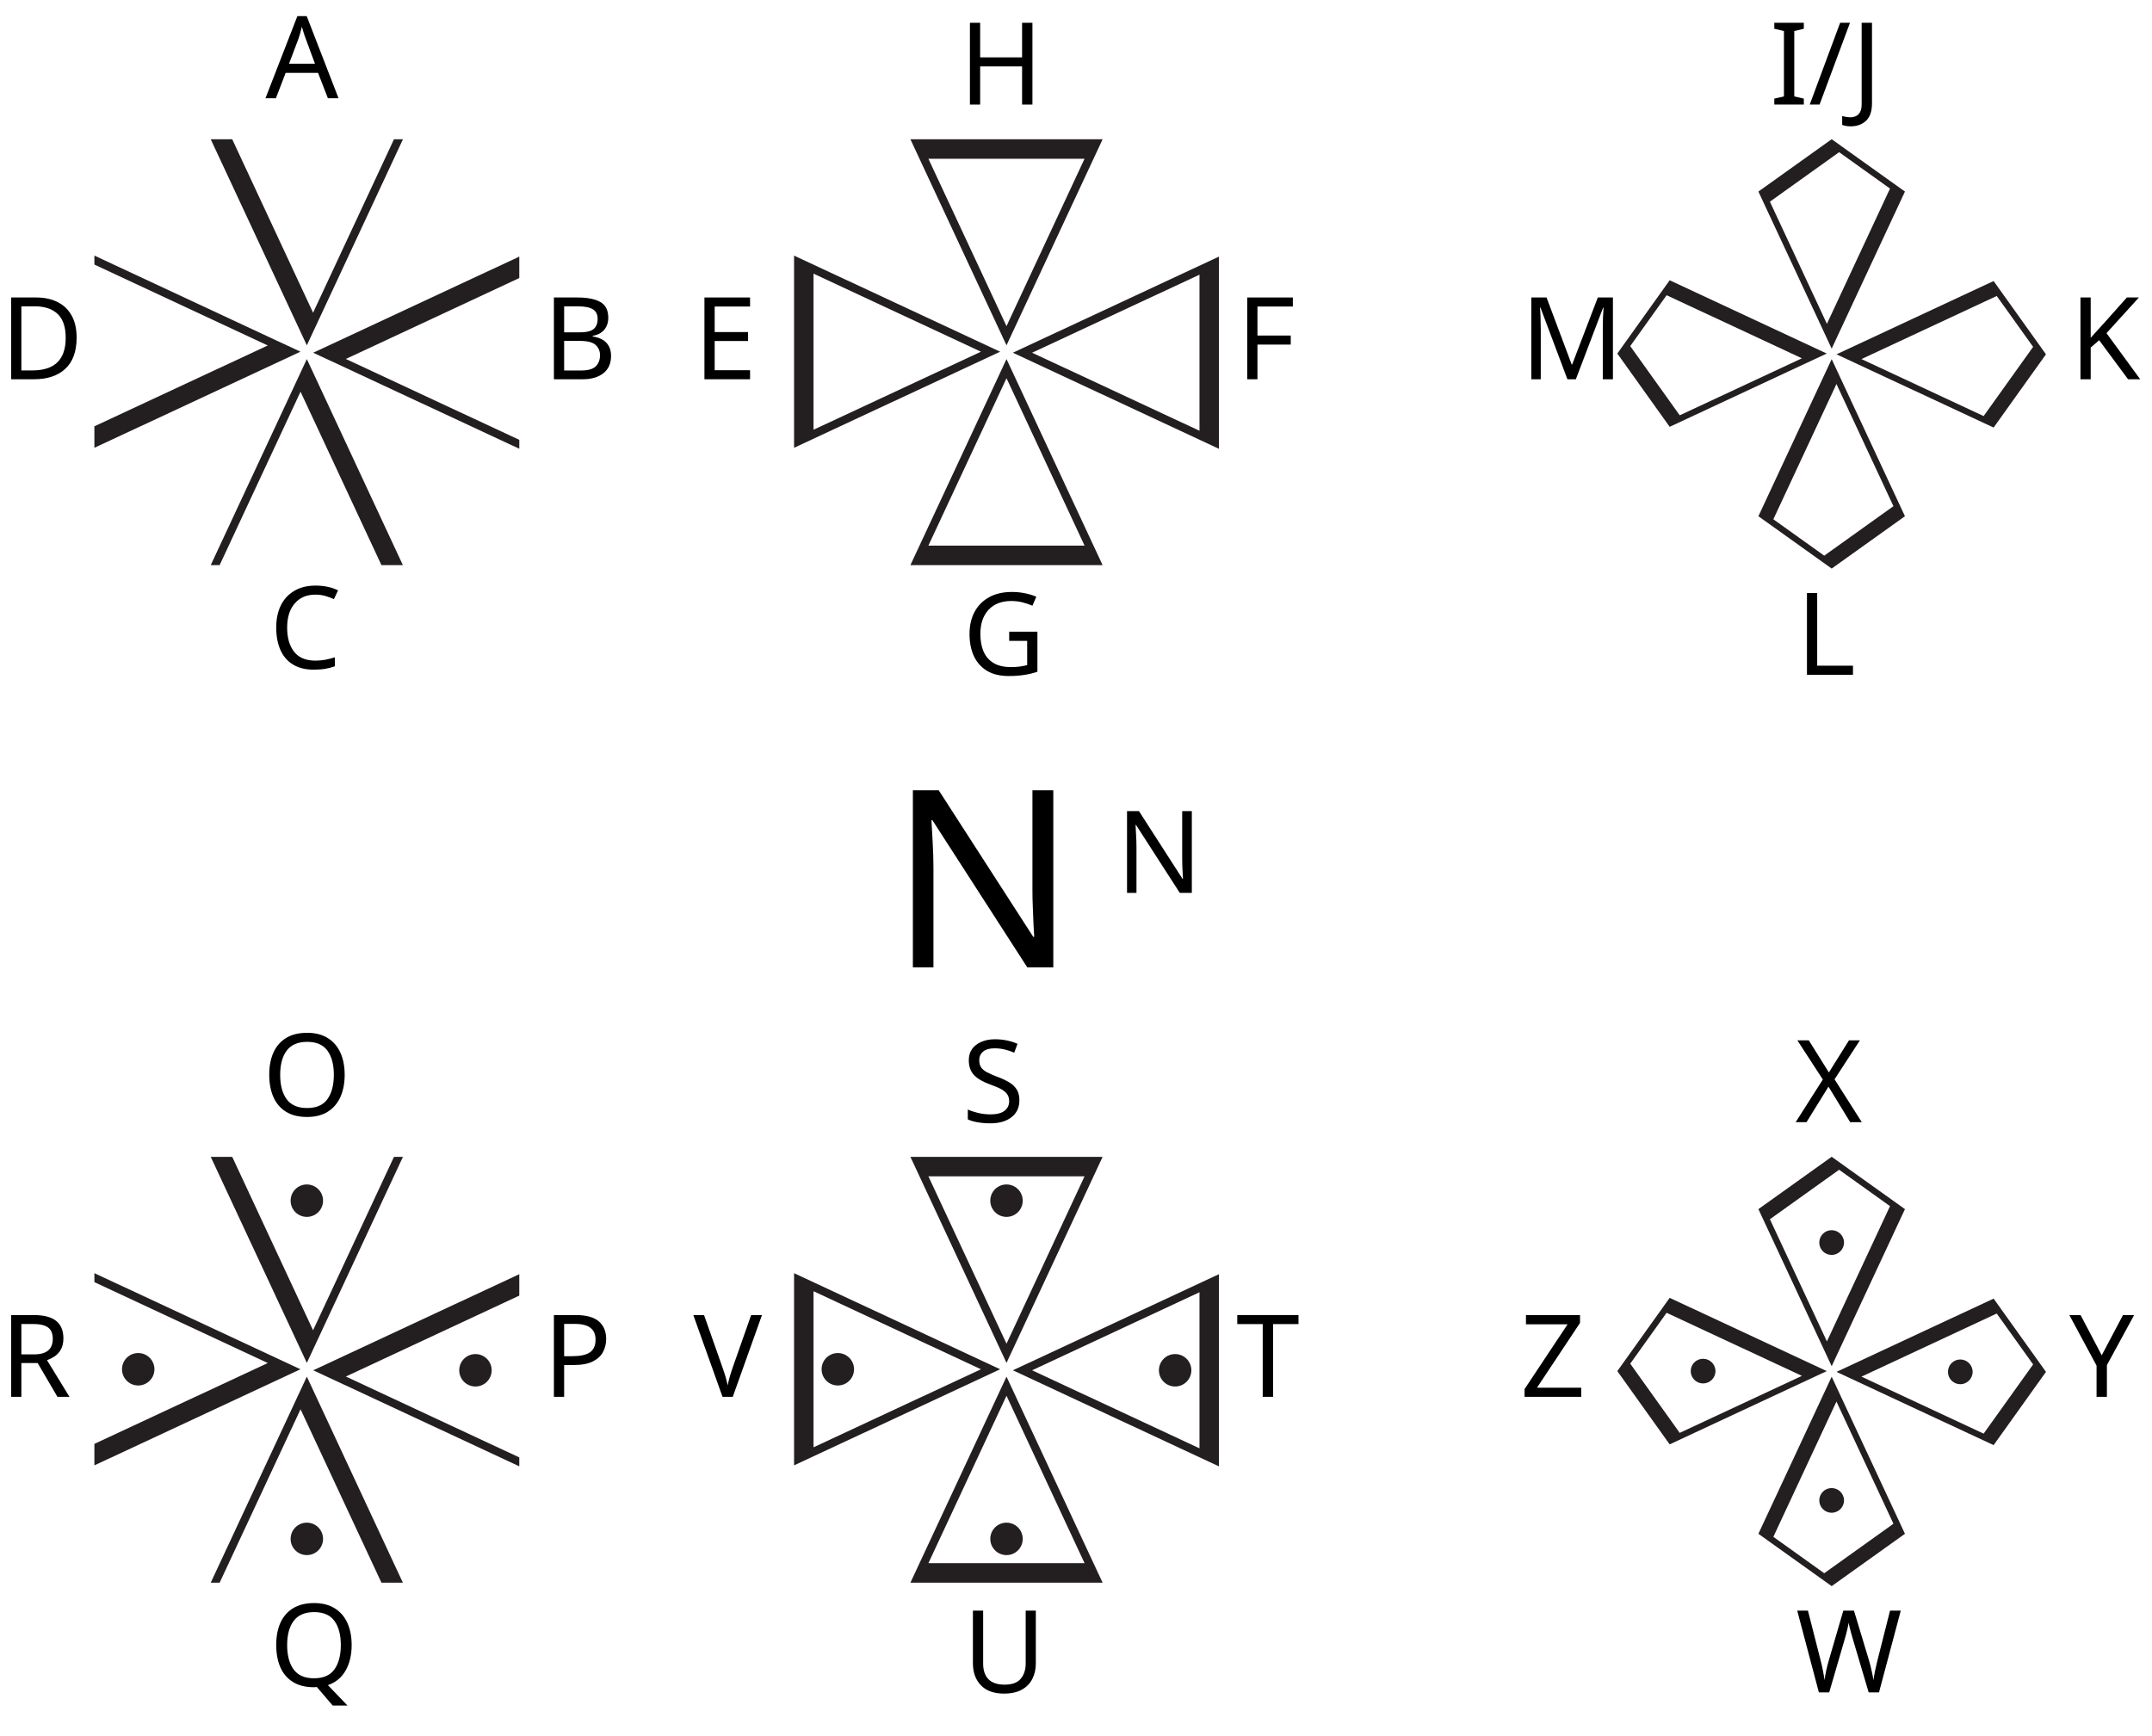
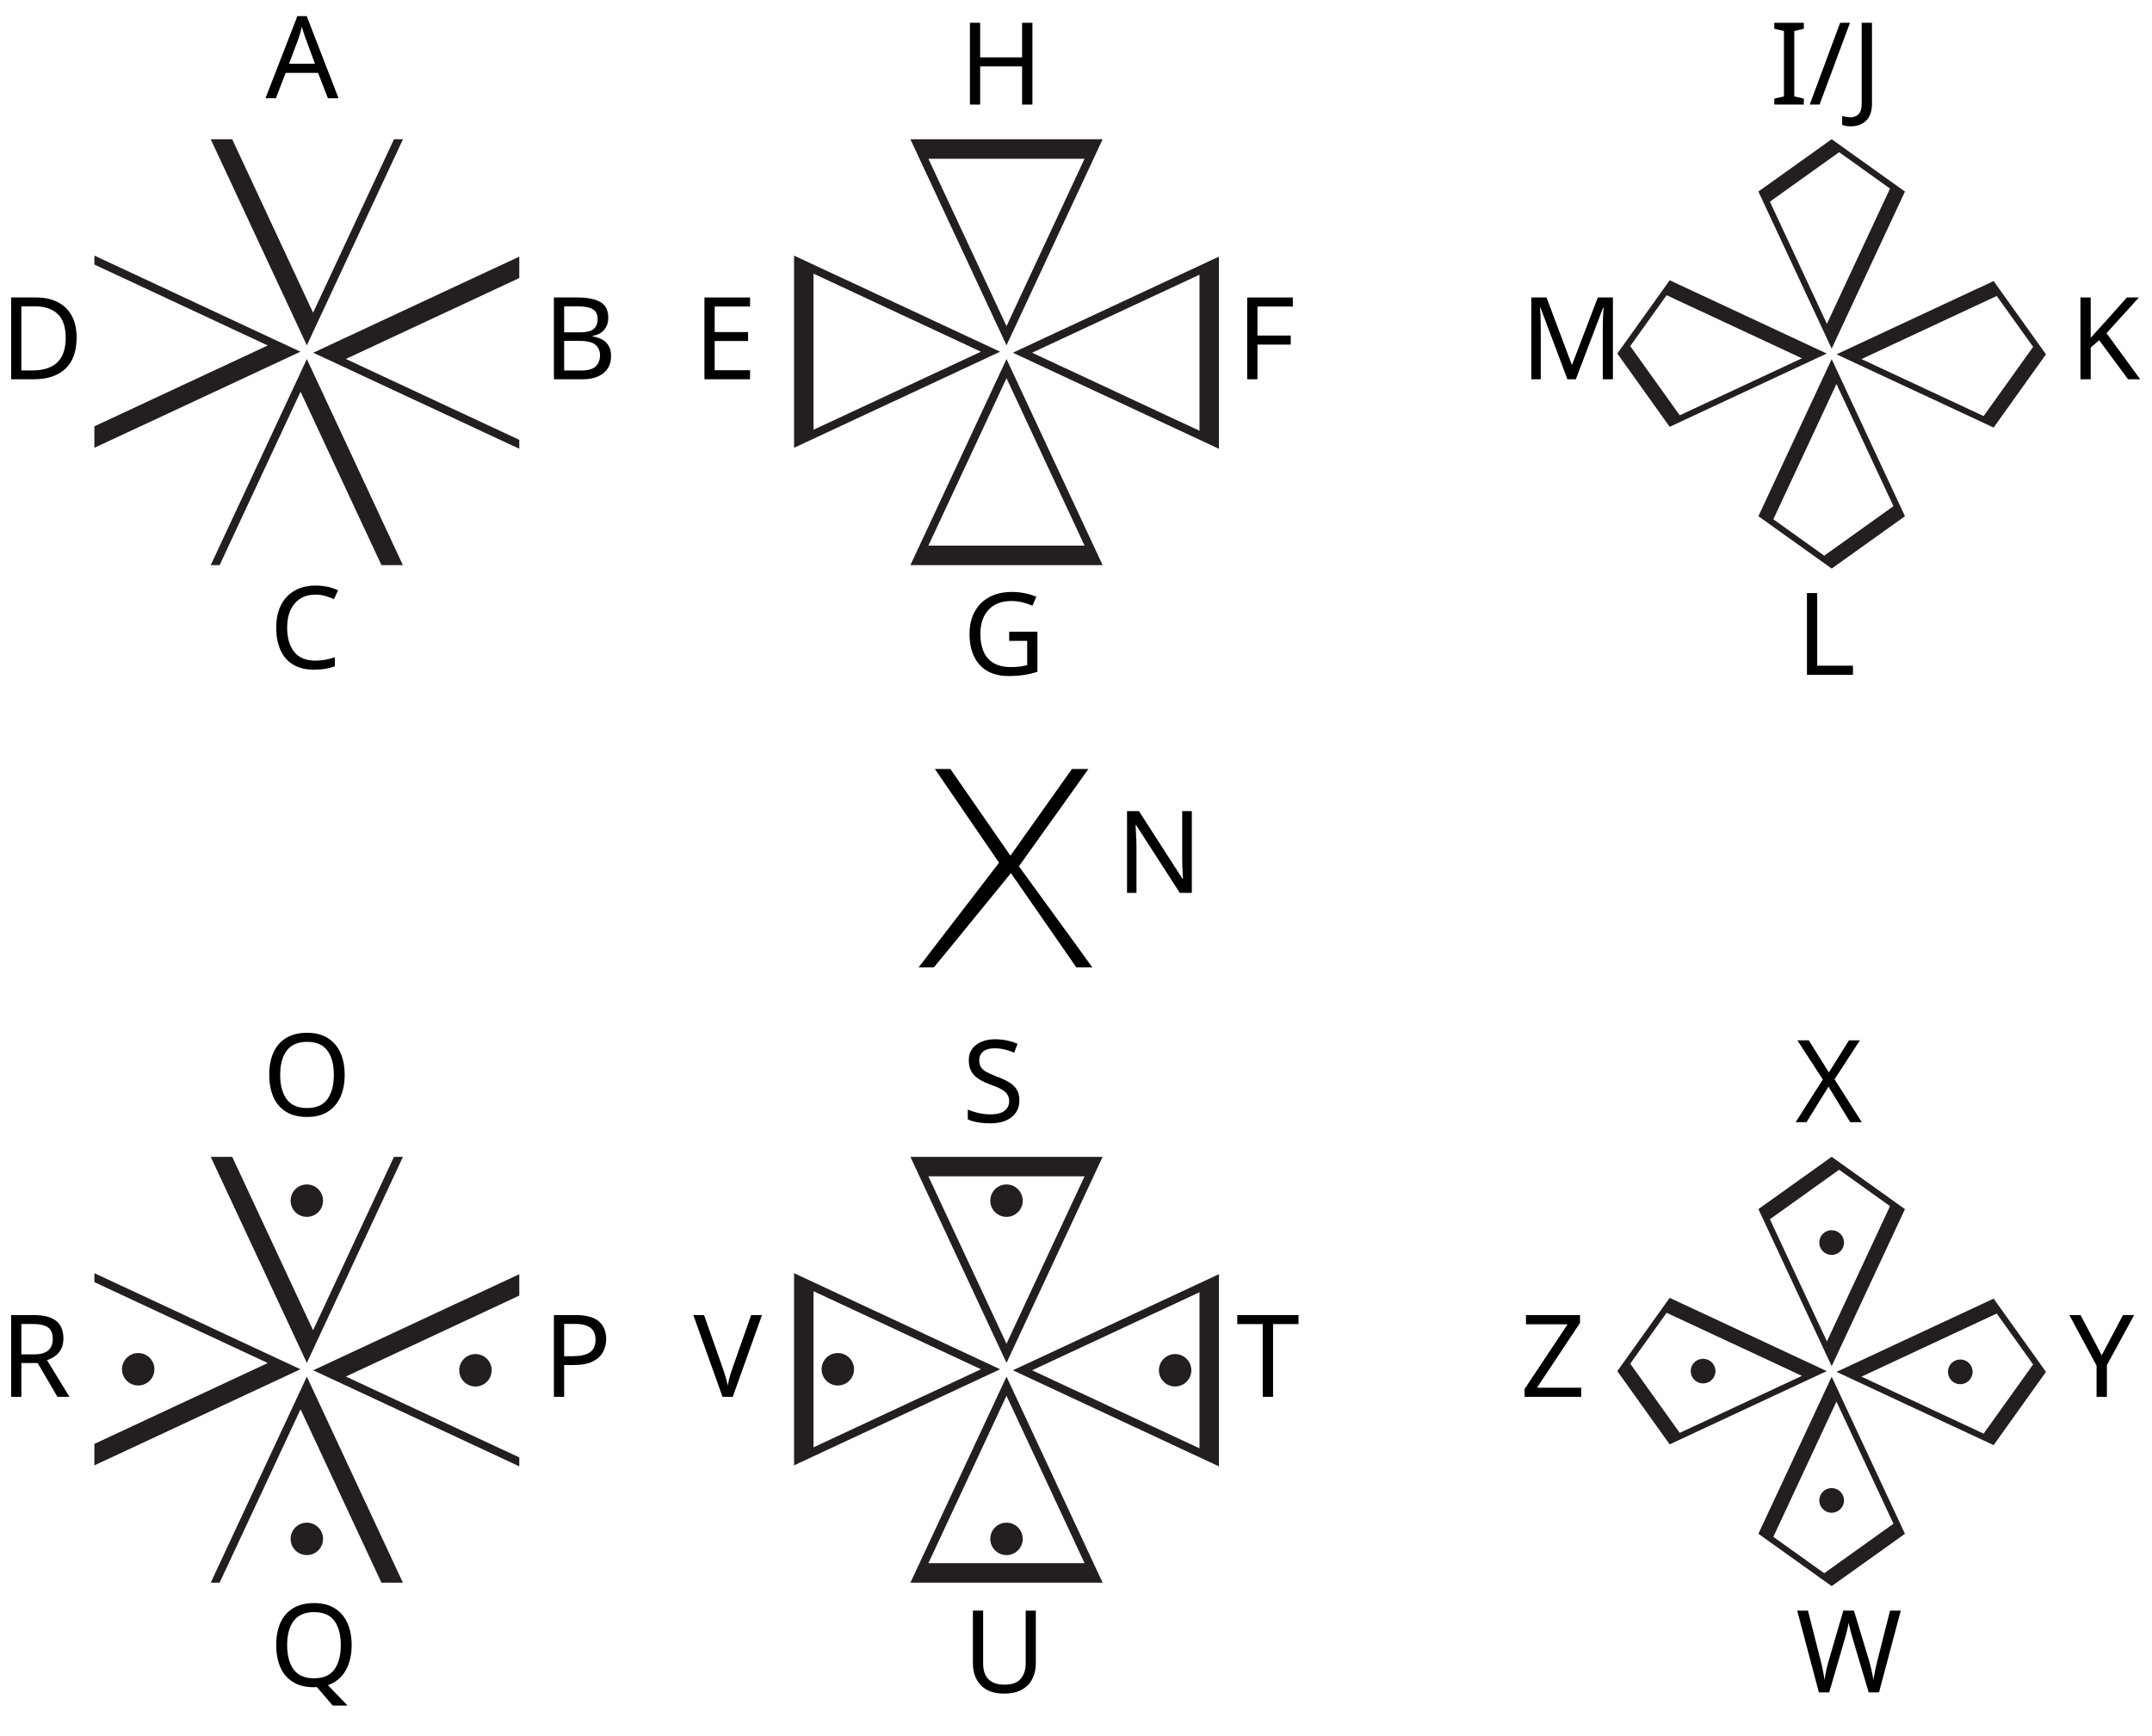
- <svg xmlns="http://www.w3.org/2000/svg" version="1.1" id="ModelSketch_x5F_Visible" x="0px" y="0px" width="338.33px" height="272.89px" viewBox="0 0 338.33 272.89" enable-background="new 0 0 338.33 272.89" xml:space="preserve">
+ <svg xmlns="http://www.w3.org/2000/svg" version="1.1" id="ModelSketch_x5F_Visible" x="0px" y="0px" width="338.33px" height="272.891px" viewBox="0 0 338.33 272.891" enable-background="new 0 0 338.33 272.891" xml:space="preserve">
  <g id="Diamonds">
    <g>
-       <path fill="#231F20" d="M287.97,21.89l-11.52,8.23l11.52,24.7l11.52-24.7L287.97,21.89z M287.22,50.92l-8.96-19.21l10.88-7.78    l8,5.72L287.22,50.92z" />
+       <path fill="#231F20" d="M287.97,21.89l-11.52,8.229l11.52,24.7l11.521-24.7L287.97,21.89z M287.22,50.92l-8.96-19.21l10.88-7.779    l8,5.72L287.22,50.92z" />
    </g>
    <g>
-       <path fill="#231F20" d="M287.97,56.47l-11.52,24.7l11.52,8.23l11.52-8.23L287.97,56.47z M286.8,87.37l-8-5.72l9.92-21.27    l8.96,19.21L286.8,87.37z" />
+       <path fill="#231F20" d="M287.97,56.469l-11.52,24.7l11.52,8.23l11.521-8.23L287.97,56.469z M286.8,87.37l-8-5.72l9.92-21.271    l8.961,19.21L286.8,87.37z" />
    </g>
    <g>
-       <path fill="#231F20" d="M313.43,44.19l-24.7,11.52l24.7,11.52l8.23-11.52L313.43,44.19z M311.86,65.42l-19.21-8.96l21.27-9.92    l5.72,8L311.86,65.42z" />
+       <path fill="#231F20" d="M313.431,44.19l-24.701,11.52l24.701,11.521l8.229-11.521L313.431,44.19z M311.86,65.42l-19.211-8.96    l21.271-9.92l5.72,8L311.86,65.42z" />
    </g>
    <g>
-       <path fill="#231F20" d="M262.5,44.07l-8.23,11.52l8.23,11.52l24.7-11.52L262.5,44.07z M256.3,54.42l5.72-8l21.27,9.92l-19.21,8.96    L256.3,54.42z" />
+       <path fill="#231F20" d="M262.5,44.07l-8.229,11.52L262.5,67.11l24.7-11.521L262.5,44.07z M256.3,54.42l5.721-8l21.27,9.92    l-19.21,8.96L256.3,54.42z" />
    </g>
-     <text transform="matrix(1 0 0 1 278.2305 16.4424)" font-family="'Arial-BoldMT'" font-size="18">I/J</text>
-     <text transform="matrix(1 0 0 1 325.3335 59.6343)" font-family="'Arial-BoldMT'" font-size="18">K</text>
-     <text transform="matrix(1 0 0 1 282.333 106.1089)" font-family="'Arial-BoldMT'" font-size="18">L</text>
-     <text transform="matrix(1 0 0 1 239 59.6343)" font-family="'Arial-BoldMT'" font-size="18">M</text>
+     <text transform="matrix(1 0 0 1 278.2305 16.4421)" font-family="'Arial-BoldMT'" font-size="18">I/J</text>
+     <text transform="matrix(1 0 0 1 325.333 59.6345)" font-family="'Arial-BoldMT'" font-size="18">K</text>
+     <text transform="matrix(1 0 0 1 282.333 106.1091)" font-family="'Arial-BoldMT'" font-size="18">L</text>
+     <text transform="matrix(1 0 0 1 239 59.6345)" font-family="'Arial-BoldMT'" font-size="18">M</text>
  </g>
  <g id="Triangles">
    <g>
-       <path fill="#231F20" d="M158.24,56.46l-15.11,32.4h30.22L158.24,56.46z M158.24,59.47l12.27,26.32h-24.55L158.24,59.47z" />
+       <path fill="#231F20" d="M158.24,56.46l-15.11,32.4h30.221L158.24,56.46z M158.24,59.469l12.27,26.32h-24.55L158.24,59.469z" />
    </g>
    <g>
      <path fill="#231F20" d="M124.84,40.19v30.22l32.4-15.11L124.84,40.19z M127.9,43.03l26.32,12.27L127.9,67.57V43.03z" />
    </g>
    <g>
-       <path fill="#231F20" d="M159.24,55.46l32.4,15.11V40.35L159.24,55.46z M188.58,67.73l-26.32-12.27l26.32-12.27V67.73z" />
+       <path fill="#231F20" d="M159.24,55.46l32.399,15.11V40.35L159.24,55.46z M188.58,67.73L162.26,55.46l26.32-12.27V67.73    L188.58,67.73z" />
    </g>
    <g>
-       <path fill="#231F20" d="M143.13,21.9l15.11,32.4l15.11-32.4H143.13z M145.96,24.96h24.55l-12.27,26.32L145.96,24.96z" />
+       <path fill="#231F20" d="M143.13,21.9L158.24,54.3l15.11-32.399H143.13z M145.96,24.96h24.55l-12.27,26.32L145.96,24.96z" />
    </g>
-     <text transform="matrix(1 0 0 1 150.7373 16.4424)" font-family="'Arial-BoldMT'" font-size="18">H</text>
-     <text transform="matrix(1 0 0 1 194.3335 59.6343)" font-family="'Arial-BoldMT'" font-size="18">F</text>
-     <text transform="matrix(1 0 0 1 151.333 106.1089)" font-family="'Arial-BoldMT'" font-size="18">G</text>
-     <text transform="matrix(1 0 0 1 109 59.6343)" font-family="'Arial-BoldMT'" font-size="18">E</text>
-     <text transform="matrix(1 0 0 1 175.438 140.3965)" font-family="'Arial-BoldMT'" font-size="18">N</text>
+     <text transform="matrix(1 0 0 1 150.7373 16.4421)" font-family="'Arial-BoldMT'" font-size="18">H</text>
+     <text transform="matrix(1 0 0 1 194.333 59.6345)" font-family="'Arial-BoldMT'" font-size="18">F</text>
+     <text transform="matrix(1 0 0 1 151.333 106.1091)" font-family="'Arial-BoldMT'" font-size="18">G</text>
+     <text transform="matrix(1 0 0 1 109 59.6345)" font-family="'Arial-BoldMT'" font-size="18">E</text>
+     <text transform="matrix(1 0 0 1 175.4385 140.3962)" font-family="'Arial-BoldMT'" font-size="18">N</text>
  </g>
  <g id="V">
    <g>
      <polygon fill="#231F20" points="14.84,40.19 47.24,55.3 14.84,70.41 14.84,67.03 42.1,54.32 14.84,41.6   " />
    </g>
    <g>
      <polygon fill="#231F20" points="59.97,88.86 47.25,61.59 34.53,88.86 33.13,88.86 48.24,56.46 63.34,88.86   " />
    </g>
    <g>
-       <polygon fill="#231F20" points="81.64,43.72 54.37,56.44 81.64,69.16 81.64,70.56 49.24,55.46 81.64,40.35   " />
+       <polygon fill="#231F20" points="81.64,43.719 54.37,56.44 81.64,69.16 81.64,70.56 49.24,55.46 81.64,40.35   " />
    </g>
    <g>
      <polygon fill="#231F20" points="63.35,21.9 61.94,21.9 49.22,49.17 36.51,21.9 33.13,21.9 48.24,54.3   " />
    </g>
-     <text transform="matrix(1 0 0 1 41.7373 15.4424)" font-family="'Arial-BoldMT'" font-size="18">A</text>
-     <text transform="matrix(1 0 0 1 85.3335 59.6343)" font-family="'Arial-BoldMT'" font-size="18">B</text>
-     <text transform="matrix(1 0 0 1 42.333 105.1089)" font-family="'Arial-BoldMT'" font-size="18">C</text>
-     <text transform="matrix(1 0 0 1 0 59.6343)" font-family="'Arial-BoldMT'" font-size="18">D</text>
+     <text transform="matrix(1 0 0 1 41.7373 15.4421)" font-family="'Arial-BoldMT'" font-size="18">A</text>
+     <text transform="matrix(1 0 0 1 85.3335 59.6345)" font-family="'Arial-BoldMT'" font-size="18">B</text>
+     <text transform="matrix(1 0 0 1 42.333 105.1091)" font-family="'Arial-BoldMT'" font-size="18">C</text>
+     <text transform="matrix(1 0 0 1 0 59.6345)" font-family="'Arial-BoldMT'" font-size="18">D</text>
  </g>
  <g id="Diamonds_copy">
    <g>
-       <path fill="#231F20" d="M289.91,195.38c0-1.07-0.87-1.95-1.95-1.95c-1.07,0-1.94,0.87-1.94,1.95s0.87,1.94,1.94,1.94    C289.04,197.32,289.91,196.45,289.91,195.38L289.91,195.38z" />
-       <path fill="#231F20" d="M287.97,181.89l-11.52,8.23l11.52,24.7l11.52-24.7L287.97,181.89z M287.22,210.92l-8.96-19.21l10.88-7.78    l8,5.72L287.22,210.92z" />
+       <path fill="#231F20" d="M289.91,195.38c0-1.069-0.87-1.949-1.95-1.949c-1.07,0-1.939,0.869-1.939,1.949s0.869,1.94,1.939,1.94    C289.04,197.32,289.91,196.45,289.91,195.38L289.91,195.38z" />
+       <path fill="#231F20" d="M287.97,181.89l-11.52,8.229l11.52,24.7l11.521-24.7L287.97,181.89z M287.22,210.92l-8.96-19.21    l10.88-7.779l8,5.72L287.22,210.92z" />
    </g>
    <g>
-       <path fill="#231F20" d="M289.91,235.92c0-1.07-0.87-1.94-1.95-1.94c-1.07,0-1.94,0.87-1.94,1.94s0.87,1.94,1.94,1.94    C289.04,237.86,289.91,236.99,289.91,235.92L289.91,235.92z" />
-       <path fill="#231F20" d="M287.97,216.47l-11.52,24.7l11.52,8.23l11.52-8.23L287.97,216.47z M286.8,247.37l-8-5.72l9.92-21.27    l8.96,19.21L286.8,247.37z" />
+       <path fill="#231F20" d="M289.91,235.92c0-1.069-0.87-1.939-1.95-1.939c-1.07,0-1.939,0.87-1.939,1.939    c0,1.07,0.869,1.94,1.939,1.94C289.04,237.86,289.91,236.99,289.91,235.92L289.91,235.92z" />
+       <path fill="#231F20" d="M287.97,216.47l-11.52,24.699l11.52,8.23l11.521-8.23L287.97,216.47z M286.8,247.37l-8-5.72l9.92-21.271    l8.961,19.21L286.8,247.37z" />
    </g>
    <g>
-       <path fill="#231F20" d="M310.13,215.71c0-1.07-0.87-1.95-1.94-1.95c-1.07,0-1.94,0.87-1.94,1.95s0.87,1.94,1.94,1.94    C309.25,217.65,310.13,216.78,310.13,215.71L310.13,215.71z" />
-       <path fill="#231F20" d="M313.43,204.19l-24.7,11.52l24.7,11.52l8.23-11.52L313.43,204.19z M311.86,225.42l-19.21-8.96l21.27-9.92    l5.72,8L311.86,225.42z" />
+       <path fill="#231F20" d="M310.13,215.71c0-1.069-0.87-1.95-1.939-1.95c-1.07,0-1.94,0.87-1.94,1.95s0.87,1.94,1.94,1.94    C309.25,217.65,310.13,216.78,310.13,215.71L310.13,215.71z" />
+       <path fill="#231F20" d="M313.431,204.19l-24.701,11.52l24.701,11.521l8.229-11.521L313.431,204.19z M311.86,225.42l-19.211-8.96    l21.271-9.92l5.72,8L311.86,225.42z" />
    </g>
    <g>
-       <path fill="#231F20" d="M269.7,215.59c0-1.07-0.87-1.94-1.95-1.94s-1.94,0.87-1.94,1.94s0.87,1.94,1.94,1.94    S269.7,216.66,269.7,215.59L269.7,215.59z" />
-       <path fill="#231F20" d="M262.5,204.07l-8.23,11.52l8.23,11.52l24.7-11.52L262.5,204.07z M256.3,214.42l5.72-8l21.27,9.92    l-19.21,8.96L256.3,214.42z" />
+       <path fill="#231F20" d="M269.7,215.59c0-1.069-0.87-1.939-1.95-1.939s-1.94,0.87-1.94,1.939c0,1.07,0.871,1.94,1.94,1.94    S269.7,216.66,269.7,215.59L269.7,215.59z" />
+       <path fill="#231F20" d="M262.5,204.07l-8.229,11.52l8.229,11.521l24.7-11.521L262.5,204.07z M256.3,214.42l5.721-8l21.27,9.92    l-19.21,8.96L256.3,214.42z" />
    </g>
-     <text transform="matrix(1 0 0 1 282.2339 176.4424)" font-family="'Arial-BoldMT'" font-size="18">X</text>
-     <text transform="matrix(1 0 0 1 325.3335 219.6343)" font-family="'Arial-BoldMT'" font-size="18">Y</text>
-     <text transform="matrix(1 0 0 1 282.333 266.1089)" font-family="'Arial-BoldMT'" font-size="18">W</text>
-     <text transform="matrix(1 0 0 1 239 219.6343)" font-family="'Arial-BoldMT'" font-size="18">Z</text>
-     <text transform="matrix(1 0 0 1 139.7378 152.1021)" font-family="'KnightsTemplar'" font-size="39">N</text>
+     <text transform="matrix(1 0 0 1 282.2334 176.4421)" font-family="'Arial-BoldMT'" font-size="18">X</text>
+     <text transform="matrix(1 0 0 1 325.333 219.6345)" font-family="'Arial-BoldMT'" font-size="18">Y</text>
+     <text transform="matrix(1 0 0 1 282.333 266.1091)" font-family="'Arial-BoldMT'" font-size="18">W</text>
+     <text transform="matrix(1 0 0 1 239 219.6345)" font-family="'Arial-BoldMT'" font-size="18">Z</text>
+     <g enable-background="new    ">
+       <path d="M149.412,120.91l9.445,13.635l9.674-13.635h2.589l-10.93,15.311c7.693,10.563,11.54,15.856,11.54,15.882h-2.513    l-10.283-14.815c-8.049,9.877-12.086,14.815-12.111,14.815h-2.399l12.645-16.453l-10.093-14.739h0.381H149.412z" />
+     </g>
  </g>
  <g id="Triangles_copy">
    <g>
-       <path fill="#231F20" d="M160.79,241.97c0-1.41-1.14-2.55-2.55-2.55s-2.55,1.14-2.55,2.55c0,1.41,1.14,2.55,2.55,2.55    S160.79,243.38,160.79,241.97L160.79,241.97z" />
-       <path fill="#231F20" d="M158.24,216.46l-15.11,32.4h30.22L158.24,216.46z M158.24,219.47l12.27,26.32h-24.55L158.24,219.47z" />
+       <path fill="#231F20" d="M160.79,241.97c0-1.41-1.14-2.551-2.55-2.551c-1.41,0-2.55,1.141-2.55,2.551c0,1.409,1.14,2.55,2.55,2.55    C159.65,244.52,160.79,243.38,160.79,241.97L160.79,241.97z" />
+       <path fill="#231F20" d="M158.24,216.46l-15.11,32.4h30.221L158.24,216.46z M158.24,219.47l12.27,26.319h-24.55L158.24,219.47z" />
    </g>
    <g>
-       <path fill="#231F20" d="M134.27,215.3c0-1.41-1.14-2.55-2.55-2.55s-2.55,1.14-2.55,2.55s1.14,2.55,2.55,2.55    S134.27,216.71,134.27,215.3L134.27,215.3z" />
-       <path fill="#231F20" d="M124.84,200.19v30.22l32.4-15.11L124.84,200.19z M127.9,203.03l26.32,12.27l-26.32,12.27V203.03z" />
+       <path fill="#231F20" d="M134.27,215.3c0-1.409-1.14-2.55-2.55-2.55c-1.41,0-2.55,1.141-2.55,2.55c0,1.41,1.14,2.551,2.55,2.551    C133.13,217.85,134.27,216.71,134.27,215.3L134.27,215.3z" />
+       <path fill="#231F20" d="M124.84,200.19v30.22l32.4-15.11L124.84,200.19z M127.9,203.03l26.32,12.27L127.9,227.57V203.03z" />
    </g>
    <g>
-       <path fill="#231F20" d="M187.3,215.46c0-1.41-1.14-2.55-2.55-2.55c-1.41,0-2.55,1.14-2.55,2.55s1.14,2.55,2.55,2.55    C186.16,218.01,187.3,216.86,187.3,215.46L187.3,215.46z" />
-       <path fill="#231F20" d="M159.24,215.46l32.4,15.11v-30.22L159.24,215.46z M188.58,227.73l-26.32-12.27l26.32-12.27V227.73z" />
+       <path fill="#231F20" d="M187.3,215.46c0-1.41-1.14-2.55-2.55-2.55s-2.55,1.14-2.55,2.55s1.14,2.55,2.55,2.55    S187.3,216.86,187.3,215.46L187.3,215.46z" />
+       <path fill="#231F20" d="M159.24,215.46l32.399,15.11v-30.22L159.24,215.46z M188.58,227.73l-26.32-12.271l26.32-12.27V227.73    L188.58,227.73z" />
    </g>
    <g>
-       <path fill="#231F20" d="M160.79,188.79c0-1.41-1.14-2.55-2.55-2.55s-2.55,1.14-2.55,2.55s1.14,2.55,2.55,2.55    S160.79,190.2,160.79,188.79L160.79,188.79z" />
-       <path fill="#231F20" d="M143.13,181.9l15.11,32.4l15.11-32.4H143.13z M145.96,184.96h24.55l-12.27,26.32L145.96,184.96z" />
+       <path fill="#231F20" d="M160.79,188.79c0-1.41-1.14-2.55-2.55-2.55c-1.41,0-2.55,1.14-2.55,2.55s1.14,2.55,2.55,2.55    C159.65,191.34,160.79,190.2,160.79,188.79L160.79,188.79z" />
+       <path fill="#231F20" d="M143.13,181.9l15.11,32.399l15.11-32.399H143.13z M145.96,184.96h24.55l-12.27,26.32L145.96,184.96z" />
    </g>
-     <text transform="matrix(1 0 0 1 151.2339 176.4424)" font-family="'Arial-BoldMT'" font-size="18">S</text>
-     <text transform="matrix(1 0 0 1 194.3335 219.6343)" font-family="'Arial-BoldMT'" font-size="18">T</text>
-     <text transform="matrix(1 0 0 1 151.333 266.1089)" font-family="'Arial-BoldMT'" font-size="18">U</text>
-     <text transform="matrix(1 0 0 1 109 219.6343)" font-family="'Arial-BoldMT'" font-size="18">V</text>
+     <text transform="matrix(1 0 0 1 151.2339 176.4421)" font-family="'Arial-BoldMT'" font-size="18">S</text>
+     <text transform="matrix(1 0 0 1 194.333 219.6345)" font-family="'Arial-BoldMT'" font-size="18">T</text>
+     <text transform="matrix(1 0 0 1 151.333 266.1091)" font-family="'Arial-BoldMT'" font-size="18">U</text>
+     <text transform="matrix(1 0 0 1 109 219.6345)" font-family="'Arial-BoldMT'" font-size="18">V</text>
  </g>
  <g id="V_copy">
    <g>
-       <path fill="#231F20" d="M24.28,215.3c0-1.41-1.14-2.55-2.55-2.55c-1.41,0-2.55,1.14-2.55,2.55s1.14,2.55,2.55,2.55    C23.13,217.85,24.28,216.71,24.28,215.3L24.28,215.3z" />
+       <path fill="#231F20" d="M24.28,215.3c0-1.409-1.14-2.55-2.55-2.55s-2.55,1.141-2.55,2.55c0,1.41,1.14,2.551,2.55,2.551    C23.13,217.85,24.28,216.71,24.28,215.3L24.28,215.3z" />
      <polygon fill="#231F20" points="14.84,200.19 47.24,215.3 14.84,230.41 14.84,227.03 42.1,214.32 14.84,201.6   " />
    </g>
    <g>
-       <path fill="#231F20" d="M50.79,241.97c0-1.41-1.14-2.55-2.55-2.55s-2.55,1.14-2.55,2.55c0,1.41,1.14,2.55,2.55,2.55    S50.79,243.38,50.79,241.97L50.79,241.97z" />
+       <path fill="#231F20" d="M50.79,241.97c0-1.41-1.14-2.551-2.55-2.551c-1.41,0-2.55,1.141-2.55,2.551c0,1.409,1.14,2.55,2.55,2.55    C49.65,244.52,50.79,243.38,50.79,241.97L50.79,241.97z" />
      <polygon fill="#231F20" points="59.97,248.86 47.25,221.59 34.53,248.86 33.13,248.86 48.24,216.46 63.34,248.86   " />
    </g>
    <g>
-       <path fill="#231F20" d="M77.3,215.46c0-1.41-1.14-2.55-2.55-2.55c-1.41,0-2.55,1.14-2.55,2.55s1.14,2.55,2.55,2.55    C76.16,218.01,77.3,216.86,77.3,215.46L77.3,215.46z" />
+       <path fill="#231F20" d="M77.3,215.46c0-1.41-1.14-2.55-2.55-2.55s-2.55,1.14-2.55,2.55s1.14,2.55,2.55,2.55    S77.3,216.86,77.3,215.46L77.3,215.46z" />
      <polygon fill="#231F20" points="81.64,203.72 54.37,216.44 81.64,229.16 81.64,230.56 49.24,215.46 81.64,200.35   " />
    </g>
    <g>
-       <path fill="#231F20" d="M50.79,188.79c0-1.41-1.14-2.55-2.55-2.55s-2.55,1.14-2.55,2.55s1.14,2.55,2.55,2.55    S50.79,190.2,50.79,188.79L50.79,188.79z" />
+       <path fill="#231F20" d="M50.79,188.79c0-1.41-1.14-2.55-2.55-2.55c-1.41,0-2.55,1.14-2.55,2.55s1.14,2.55,2.55,2.55    C49.65,191.34,50.79,190.2,50.79,188.79L50.79,188.79z" />
      <polygon fill="#231F20" points="63.35,181.9 61.94,181.9 49.22,209.17 36.51,181.9 33.13,181.9 48.24,214.3   " />
    </g>
-     <text transform="matrix(1 0 0 1 41.2363 175.4424)" font-family="'Arial-BoldMT'" font-size="18">O</text>
-     <text transform="matrix(1 0 0 1 85.3335 219.6343)" font-family="'Arial-BoldMT'" font-size="18">P</text>
-     <text transform="matrix(1 0 0 1 42.333 265.1089)" font-family="'Arial-BoldMT'" font-size="18">Q</text>
-     <text transform="matrix(1 0 0 1 0 219.6343)" font-family="'Arial-BoldMT'" font-size="18">R</text>
+     <text transform="matrix(1 0 0 1 41.2363 175.4421)" font-family="'Arial-BoldMT'" font-size="18">O</text>
+     <text transform="matrix(1 0 0 1 85.3335 219.6345)" font-family="'Arial-BoldMT'" font-size="18">P</text>
+     <text transform="matrix(1 0 0 1 42.333 265.1091)" font-family="'Arial-BoldMT'" font-size="18">Q</text>
+     <text transform="matrix(1 0 0 1 0 219.6345)" font-family="'Arial-BoldMT'" font-size="18">R</text>
  </g>
</svg>
